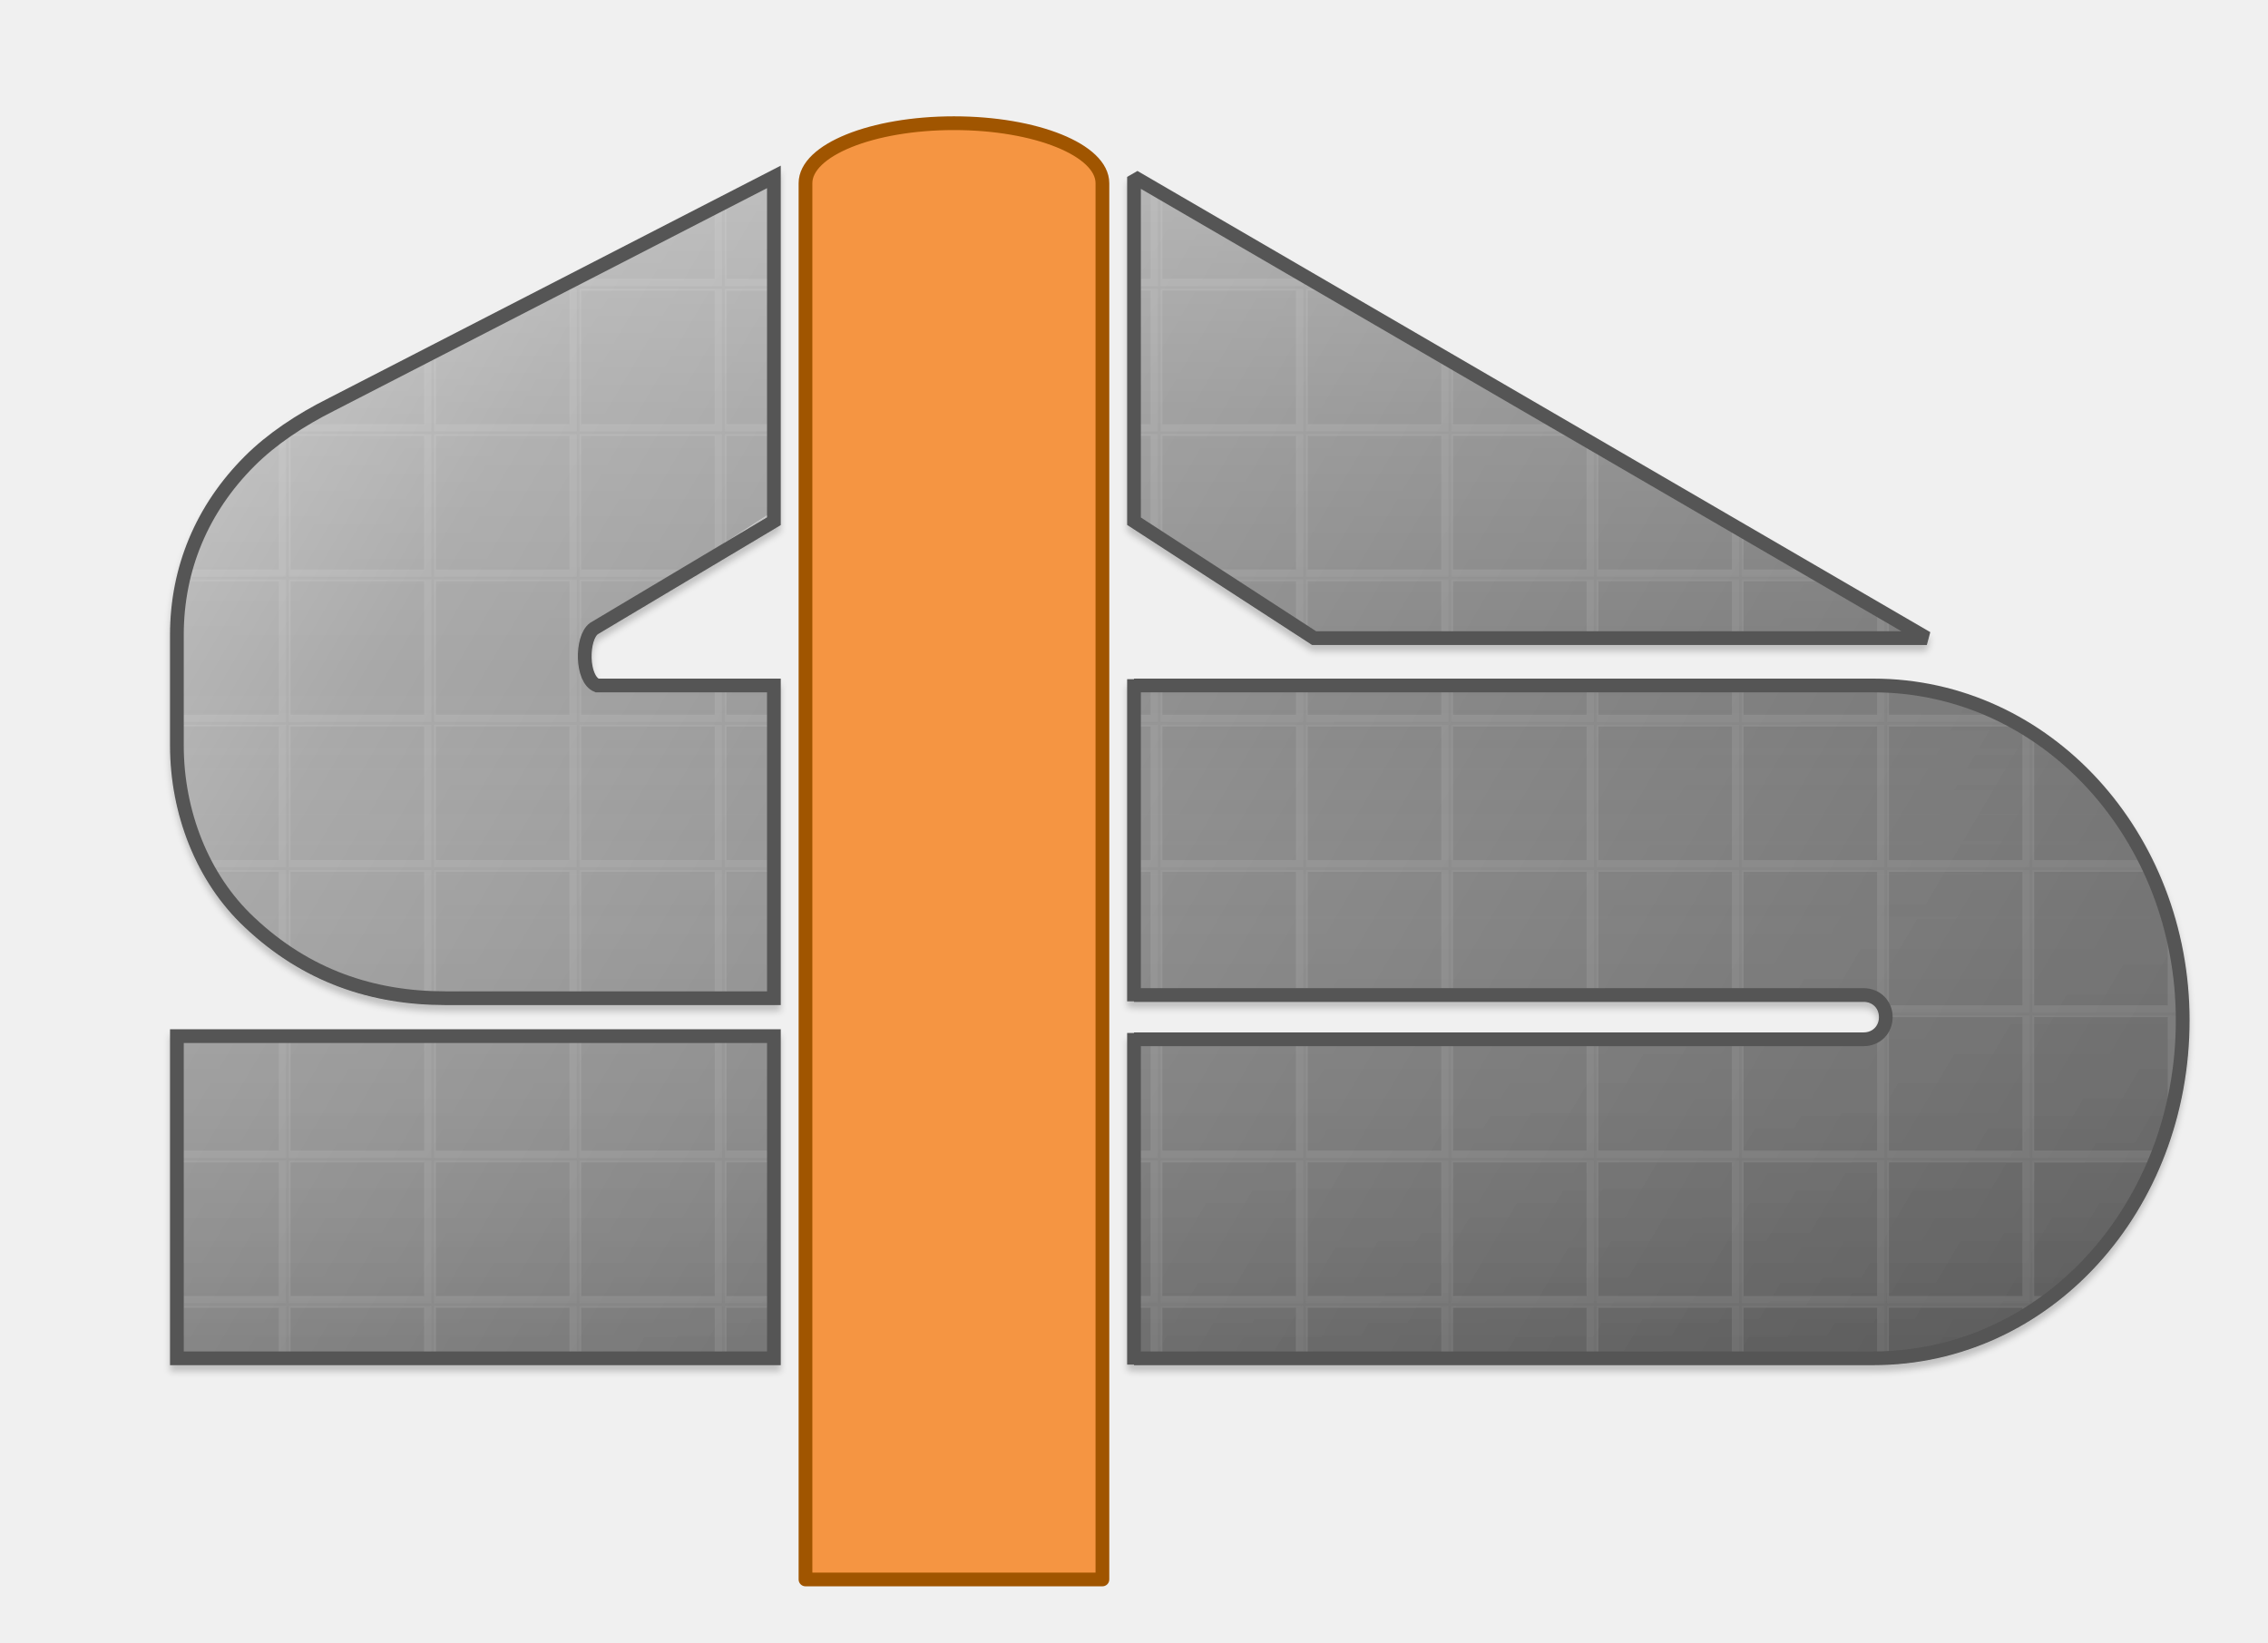
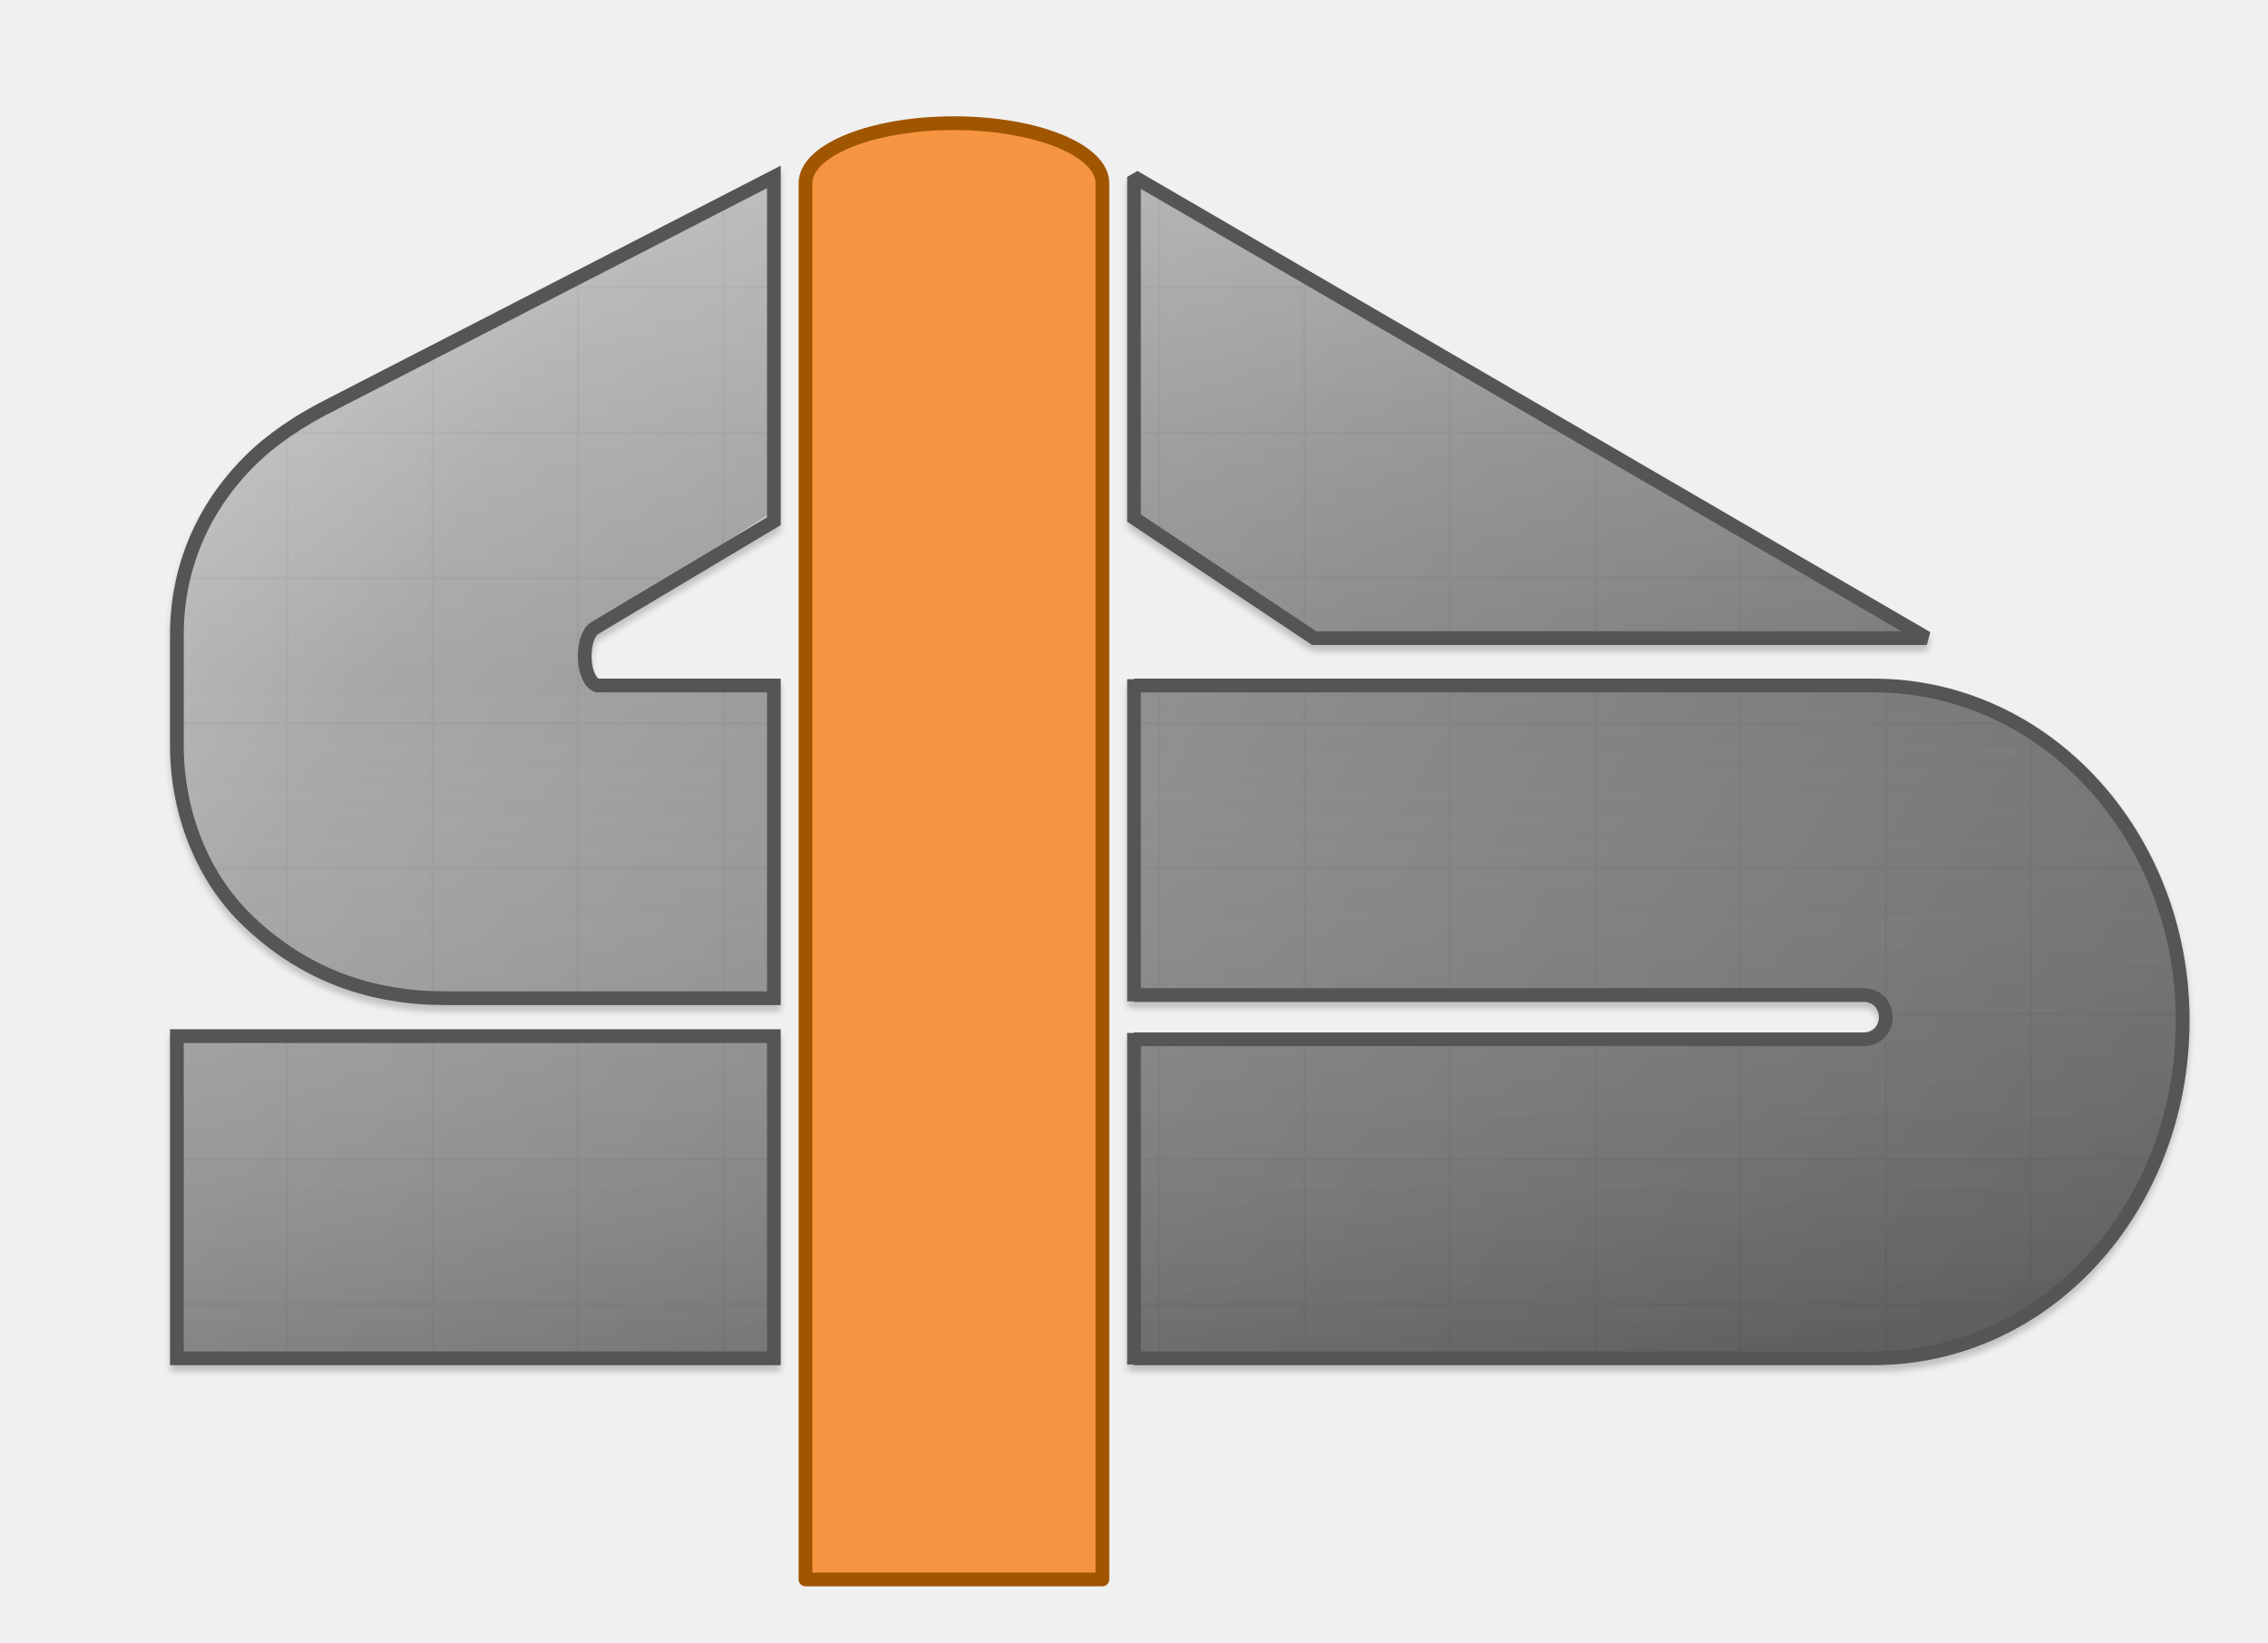
<svg xmlns="http://www.w3.org/2000/svg" viewBox="0 0 718 520" width="718" height="520" shape-rendering="geometricPrecision">
  <defs>
    <mask id="grey-cutouts-d" maskUnits="userSpaceOnUse">
      <rect width="718" height="520" fill="#ffffff" />
      <path fill="#000000" d="M190 219                V209                A17 17 0 0 1 192 196                L260 152                L302 127                L344 152                L417 203                H615                V219                Z" />
      <path fill="#000000" d="M359 315                H590                C594 315 597 318 597 322                C597 326 594 329 590 329                H359                Z" />
    </mask>
    <filter id="shadow-d" x="-12%" y="-12%" width="130%" height="140%" color-interpolation-filters="sRGB">
      <feDropShadow dx="0" dy="8" stdDeviation="6.5" flood-color="#000000" flood-opacity="0.35" />
      <feDropShadow dx="0" dy="2" stdDeviation="1.1" flood-color="#000000" flood-opacity="0.20" />
    </filter>
    <pattern id="grey-grid-d" width="46" height="46" patternUnits="userSpaceOnUse">
      <rect width="46" height="46" fill="none" />
-       <path d="M45.5 0V46 M0 45.5H46" fill="none" stroke="#ffffff" stroke-opacity="0.18" stroke-width="6.5" shape-rendering="crispEdges" />
+       <path d="M45.5 0V46 M0 45.5H46" fill="none" stroke="#ffffff" stroke-opacity="0.18" stroke-width="0.0" shape-rendering="crispEdges" />
      <path d="M45 0V46 M0 45H46" fill="none" stroke="#000000" stroke-opacity="0.06" stroke-width="0.7" shape-rendering="crispEdges" />
    </pattern>
    <linearGradient id="grey-fill-d" x1="56" y1="56" x2="691" y2="430" gradientUnits="userSpaceOnUse">
      <stop offset="0%" stop-color="#c8c8c8" />
      <stop offset="18%" stop-color="#a8a8a8" />
      <stop offset="54%" stop-color="#8a8a8a" />
      <stop offset="100%" stop-color="#6a6a6a" />
    </linearGradient>
    <linearGradient id="grey-top-d" x1="0" y1="56" x2="0" y2="430" gradientUnits="userSpaceOnUse">
      <stop offset="0%" stop-color="#ffffff" stop-opacity="0.28" />
      <stop offset="20%" stop-color="#ffffff" stop-opacity="0.12" />
      <stop offset="42%" stop-color="#ffffff" stop-opacity="0" />
      <stop offset="100%" stop-color="#000000" stop-opacity="0.18" />
    </linearGradient>
  </defs>
  <g filter="url(#shadow-d)">
    <g mask="url(#grey-cutouts-d)">
      <g fill="url(#grey-fill-d)">
-         <path d="M245 56 V165 L188 199 C184 202 184 215 189 217 H245 V316 H141 C118 316 97 309 79 292 C64 278 56 257 56 236 V201 C56 180 64 161 79 146 C86 139 95 133 105 128 Z" />
-         <path d="M359 56 V168 L416 202 H610 Z" />
+         <path d="M245 56                  V165                  L188 199                  C184 202 184 215 189 217                  H245                  V316                  H141                  C118 316 97 309 79 292                  C64 278 56 257 56 236                  V201                  C56 180 64 161 79 146                  C86 139 95 133 105 128                  Z" />
+         <path d="M359 56                  V168                  L416 202                  H610                  Z" />
        <rect x="56" y="328" width="189" height="102" />
-         <path d="M359 217 H593 C648 217 691 265 691 323 C691 382 648 430 593 430 H359 Z" />
+         <path d="M359 217                  H593                  C648 217 691 265 691 323                  C691 382 648 430 593 430                  H359                  Z" />
      </g>
      <g fill="url(#grey-top-d)">
-         <path d="M245 56 V165 L188 199 C184 202 184 215 189 217 H245 V316 H141 C118 316 97 309 79 292 C64 278 56 257 56 236 V201 C56 180 64 161 79 146 C86 139 95 133 105 128 Z" />
-         <path d="M359 56 V168 L416 202 H610 Z" />
+         <path d="M245 56                  V165                  L188 199                  C184 202 184 215 189 217                  H245                  V316                  H141                  C118 316 97 309 79 292                  C64 278 56 257 56 236                  V201                  C56 180 64 161 79 146                  C86 139 95 133 105 128                  Z" />
+         <path d="M359 56                  V168                  L416 202                  H610                  Z" />
        <rect x="56" y="328" width="189" height="102" />
-         <path d="M359 217 H593 C648 217 691 265 691 323 C691 382 648 430 593 430 H359 Z" />
+         <path d="M359 217                  H593                  C648 217 691 265 691 323                  C691 382 648 430 593 430                  H359                  Z" />
      </g>
      <g fill="url(#grey-grid-d)" opacity="0.5">
-         <path d="M245 56 V165 L188 199 C184 202 184 215 189 217 H245 V316 H141 C118 316 97 309 79 292 C64 278 56 257 56 236 V201 C56 180 64 161 79 146 C86 139 95 133 105 128 Z" />
-         <path d="M359 56 V168 L416 202 H610 Z" />
+         <path d="M245 56                  V165                  L188 199                  C184 202 184 215 189 217                  H245                  V316                  H141                  C118 316 97 309 79 292                  C64 278 56 257 56 236                  V201                  C56 180 64 161 79 146                  C86 139 95 133 105 128                  Z" />
+         <path d="M359 56                  V168                  L416 202                  H610                  Z" />
        <rect x="56" y="328" width="189" height="102" />
-         <path d="M359 217 H593 C648 217 691 265 691 323 C691 382 648 430 593 430 H359 Z" />
+         <path d="M359 217                  H593                  C648 217 691 265 691 323                  C691 382 648 430 593 430                  H359                  Z" />
      </g>
    </g>
    <g fill="none" stroke="#555555" stroke-width="4.35" stroke-linejoin="miter" stroke-miterlimit="2">
-       <path d="M245 56 V165 L188 199 C184 202 184 215 189 217 H245 V316 H141 C118 316 97 309 79 292 C64 278 56 257 56 236 V201 C56 180 64 161 79 146 C86 139 95 133 105 128 Z" />
-       <path d="M359 56 V165 L416 202 H610 Z" />
+       <path d="M245 56                V165                L188 199                C184 202 184 215 189 217                H245                V316                H141                C118 316 97 309 79 292                C64 278 56 257 56 236                V201                C56 180 64 161 79 146                C86 139 95 133 105 128                Z" />
+       <path d="M359 56                V164                L416 202                H610                Z" />
      <rect x="56" y="328" width="189" height="102" />
-       <path d="M359 217 H593 C648 217 691 265 691 323 C691 382 648 430 593 430 H359" />
+       <path d="M359 217                H593                C648 217 691 265 691 323                C691 382 648 430 593 430                H359" />
      <path d="M359 215 V317" />
      <path d="M359 327 V432" />
    </g>
    <g fill="none" stroke="#555555" stroke-width="4.35" stroke-linejoin="round" stroke-linecap="butt">
-       <path d="M359 315 H590 C594 315 597 318 597 322 C597 326 594 329 590 329 H359" />
+       <path d="M359 315                H590                C594 315 597 318 597 322                C597 326 594 329 590 329                H359" />
    </g>
  </g>
  <g>
-     <path d="M255 500 V58 A47 19 0 0 1 349 58 V500 Z" fill="#f59542" stroke="#a05500" stroke-width="4.35" stroke-linejoin="round" />
+     <path d="M255 500              V58              A47 19 0 0 1 349 58              V500              Z" fill="#f59542" stroke="#a05500" stroke-width="4.35" stroke-linejoin="round" />
  </g>
</svg>
